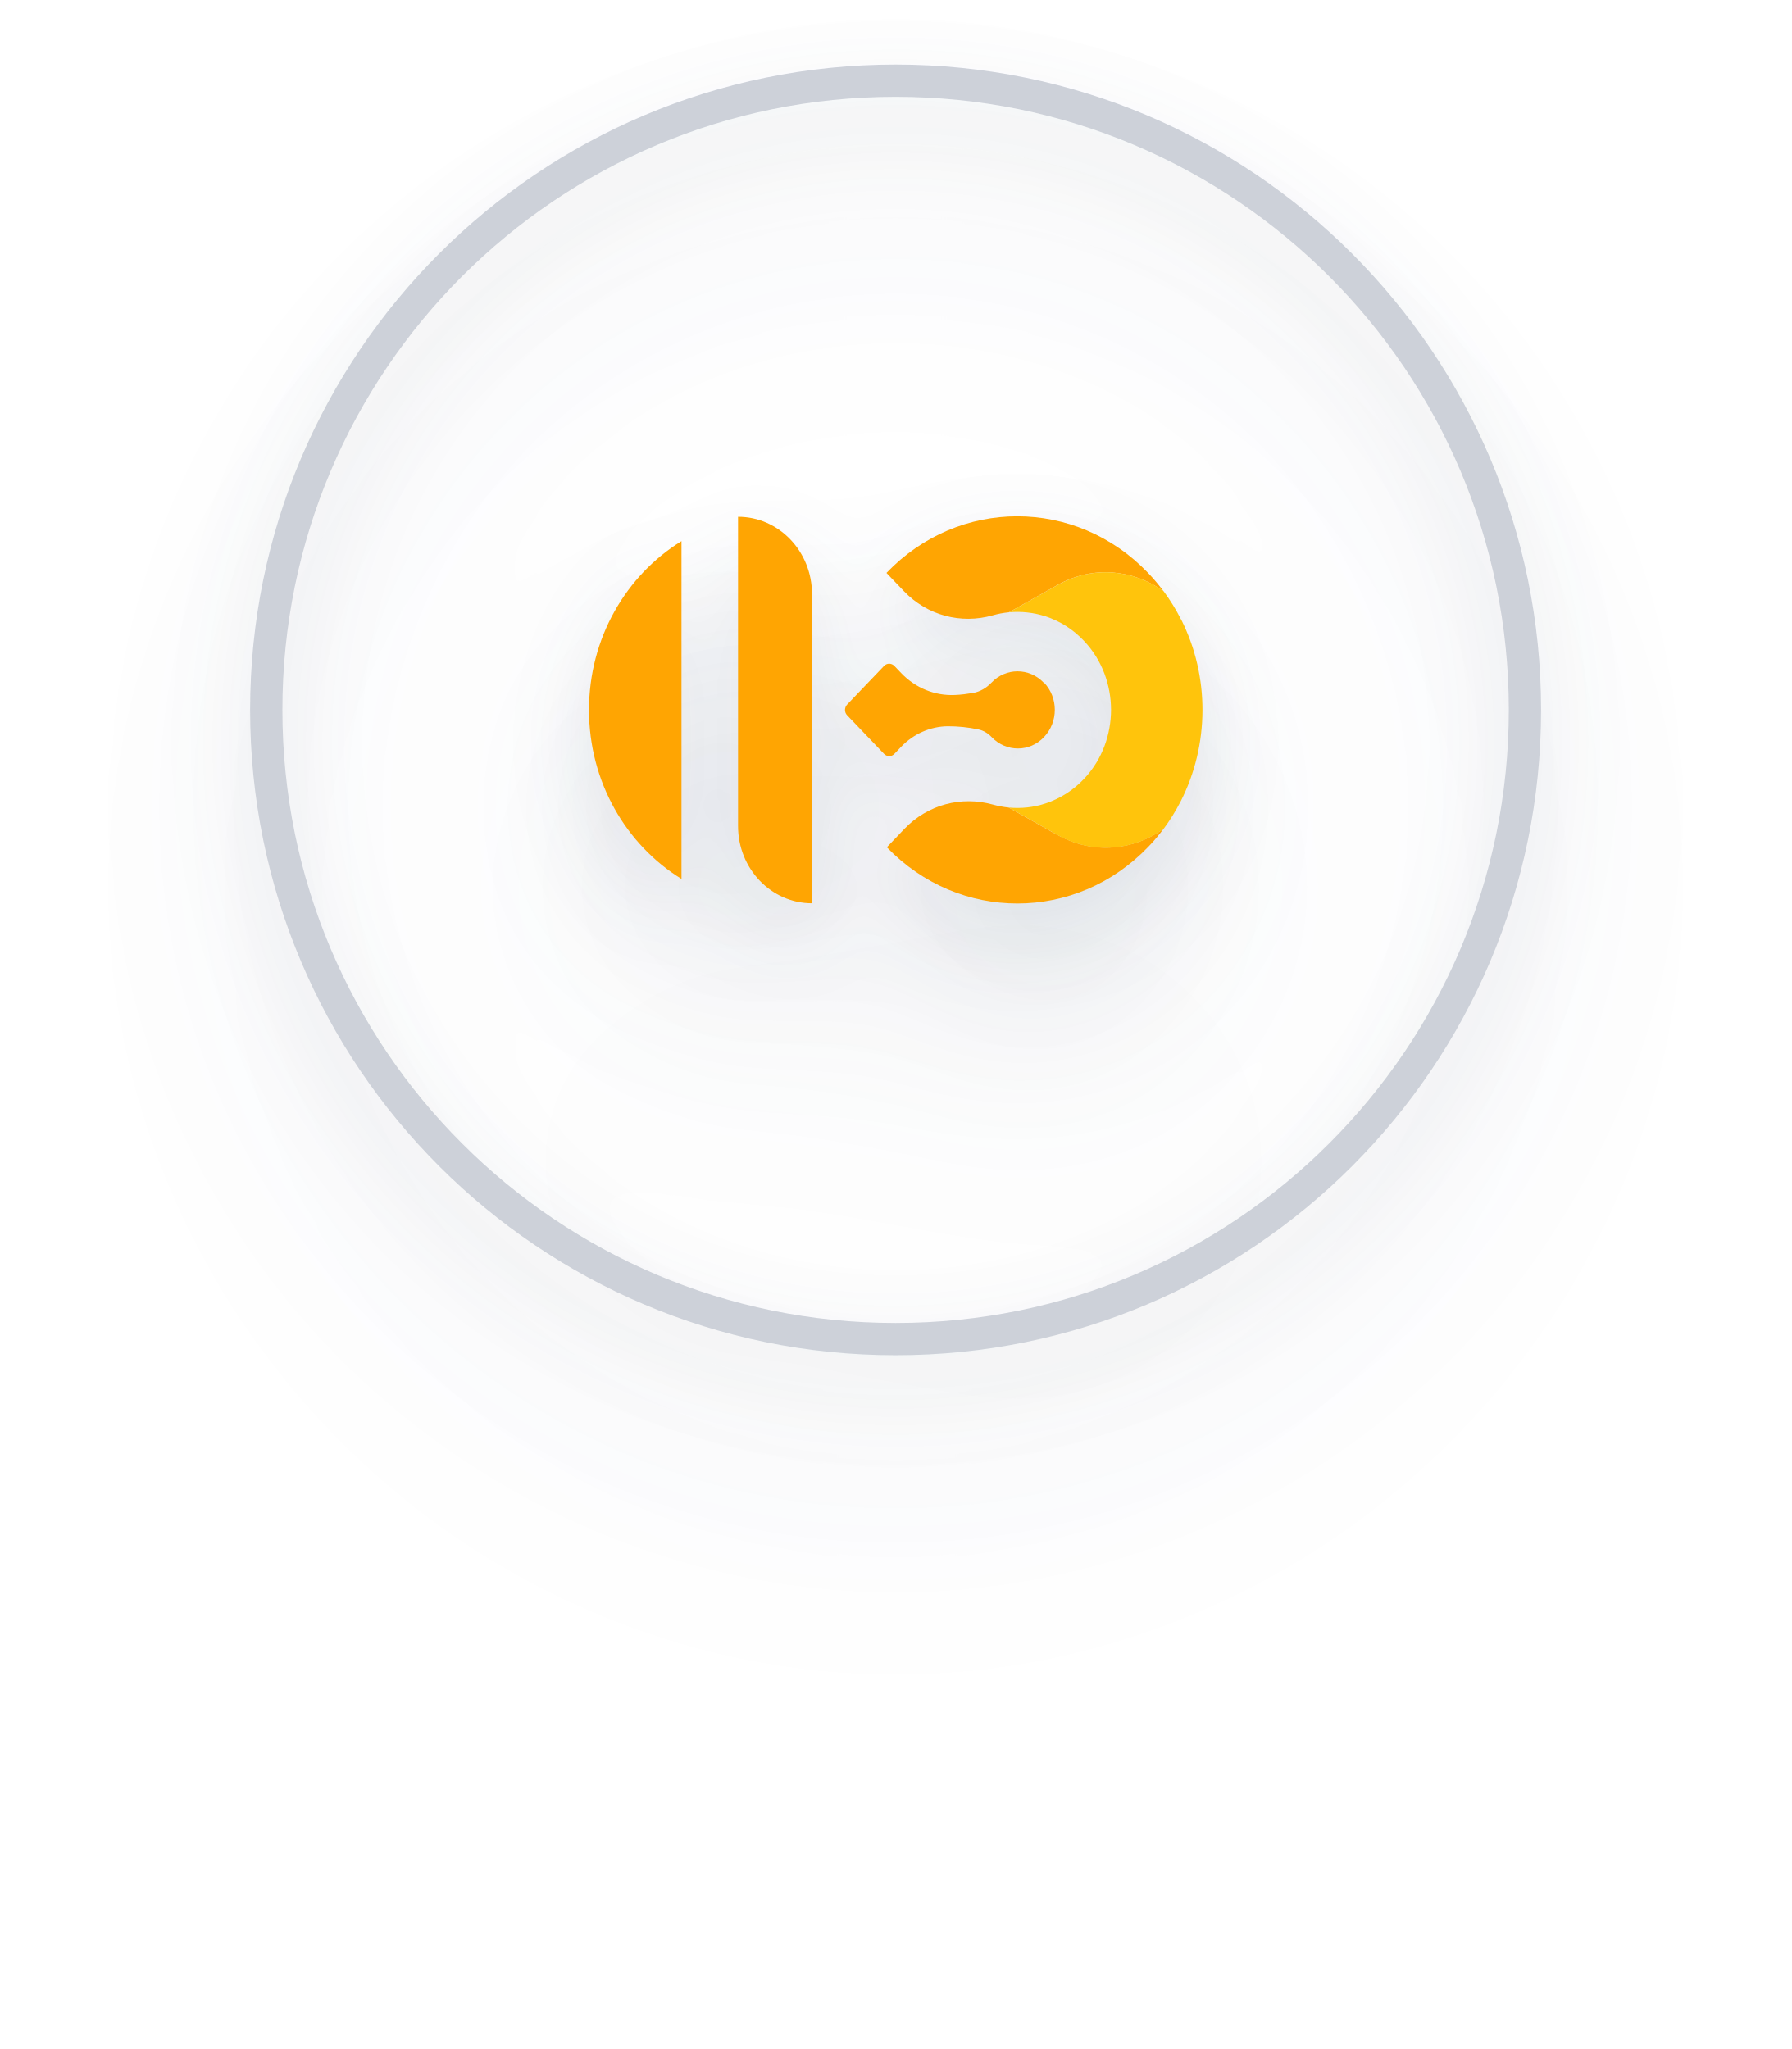
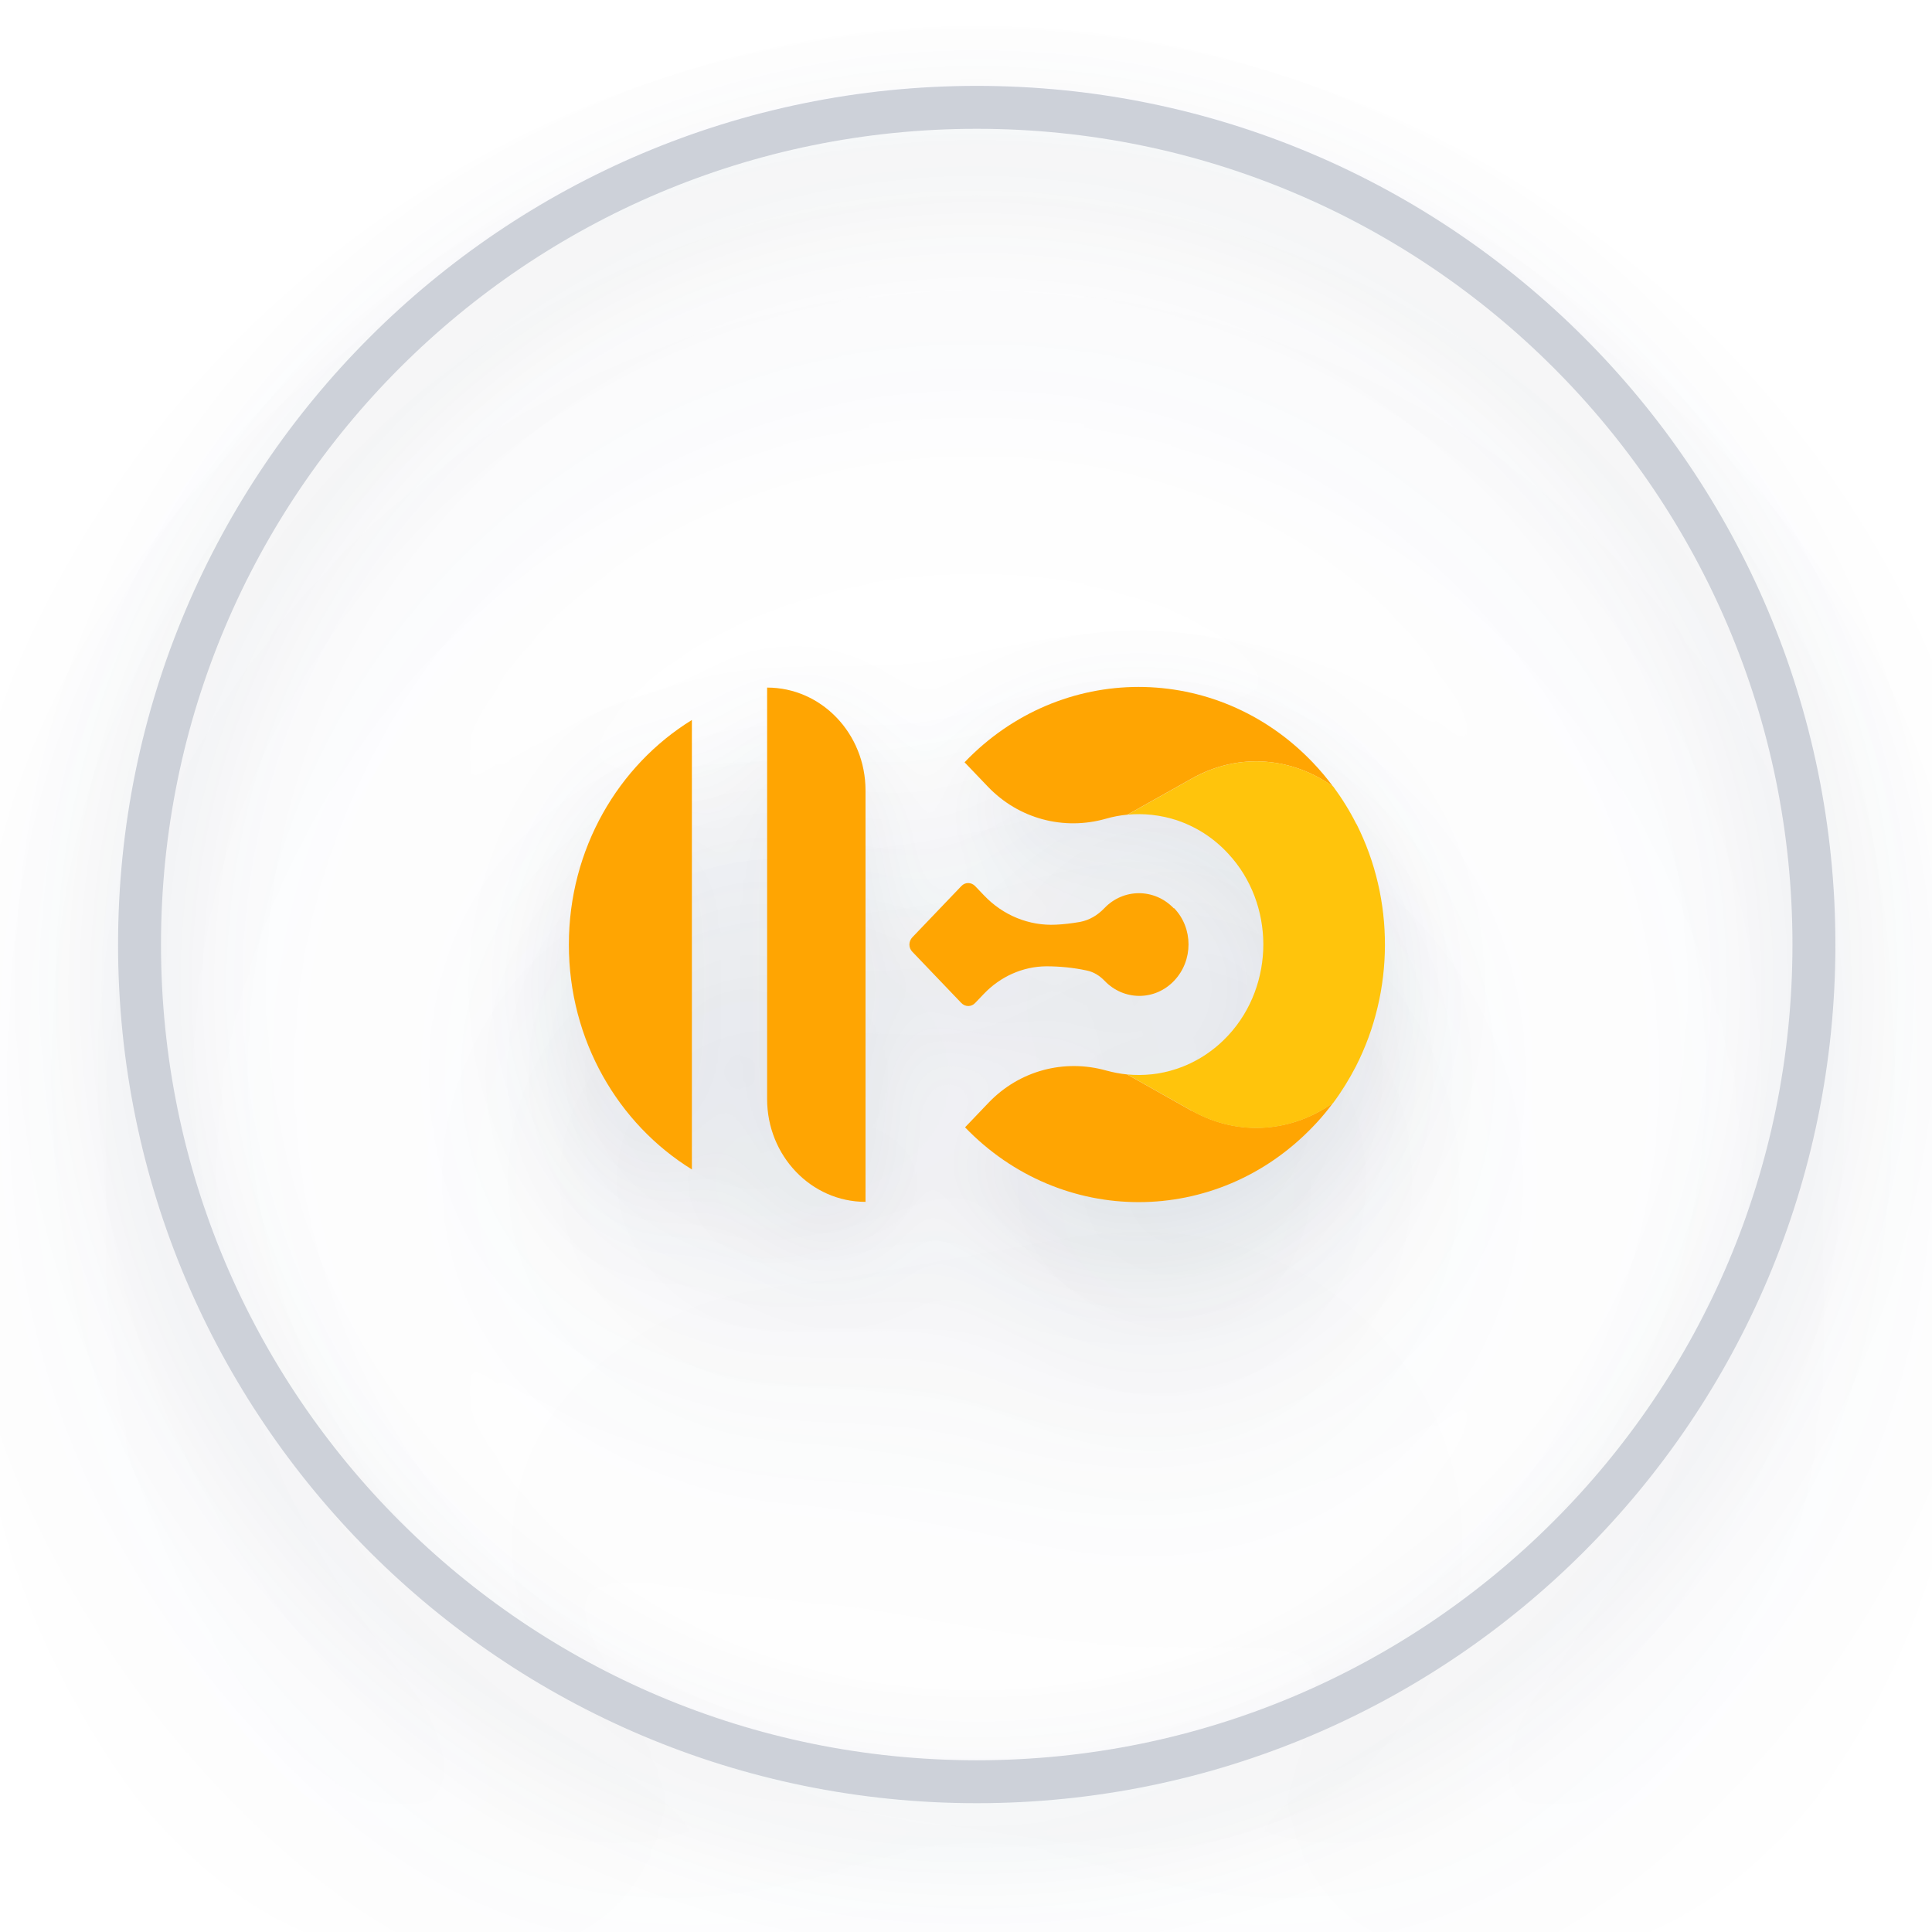
- <svg xmlns="http://www.w3.org/2000/svg" width="111" height="127" viewBox="0 0 111 127" fill="none">
+ <svg xmlns="http://www.w3.org/2000/svg" width="90" height="90" viewBox="10 0 90 90" fill="none">
  <g filter="url(#filter0_dddd_2_1717)">
    <circle cx="55.5" cy="44" r="39" stroke="#CDD1D9" stroke-width="2" />
    <path d="M72.104 36.646C71.815 36.257 71.504 35.884 71.161 35.526C71.161 35.526 71.154 35.518 71.146 35.51C66.669 30.83 59.41 30.83 54.933 35.51L56.02 36.646C57.456 38.148 59.554 38.697 61.515 38.14C61.842 38.045 62.184 37.981 62.519 37.95L65.521 36.265C67.764 35.002 70.264 35.319 72.104 36.646Z" fill="#FFA502" />
    <path d="M65.522 51.752L62.504 50.051C62.177 50.02 61.85 49.956 61.531 49.869C59.57 49.32 57.487 49.869 56.05 51.37L54.956 52.515C59.441 57.171 66.685 57.163 71.162 52.483C71.215 52.427 71.268 52.372 71.321 52.316C71.603 52.014 71.861 51.696 72.104 51.37C70.265 52.69 67.772 52.999 65.529 51.744L65.522 51.752Z" fill="#FFA502" />
    <path d="M73.184 38.387C72.88 37.783 72.522 37.203 72.112 36.647C70.265 35.32 67.772 35.002 65.529 36.265L62.527 37.95C63.279 37.878 64.047 37.966 64.777 38.196C65.674 38.49 66.517 39.007 67.217 39.769C68.304 40.938 68.843 42.455 68.851 43.981C68.881 43.981 68.881 43.981 68.851 43.981C68.851 45.514 68.311 47.048 67.224 48.224C66.525 48.979 65.689 49.503 64.792 49.797C64.055 50.044 63.272 50.123 62.511 50.052L65.529 51.752C67.772 53.008 70.257 52.698 72.104 51.379C72.507 50.838 72.857 50.266 73.161 49.678C74.955 46.166 74.97 41.907 73.191 38.387H73.184Z" fill="#FFC40C" />
    <path d="M69.132 43.981C69.185 43.981 69.246 43.981 69.299 43.973C69.246 43.973 69.185 43.981 69.132 43.981Z" fill="#FFA502" />
    <path d="M45.735 32.03C48.267 32.03 50.319 34.175 50.319 36.821V55.987C47.788 55.987 45.735 53.842 45.735 51.196V32.03Z" fill="#FFA502" />
    <path d="M64.678 42.312C63.781 41.374 62.329 41.374 61.44 42.312C61.128 42.638 60.74 42.868 60.307 42.948C59.934 43.011 59.562 43.059 59.19 43.075C57.935 43.138 56.719 42.638 55.837 41.708L55.427 41.279C55.245 41.088 54.956 41.088 54.781 41.279L52.653 43.504L52.501 43.663C52.318 43.853 52.318 44.156 52.501 44.338L52.653 44.497L54.781 46.722C54.963 46.913 55.252 46.913 55.427 46.722L55.837 46.293C56.605 45.49 57.647 45.022 58.741 45.014C59.372 45.014 60.011 45.077 60.634 45.212C60.945 45.276 61.227 45.451 61.455 45.689C62.352 46.627 63.803 46.627 64.693 45.689C65.59 44.751 65.59 43.234 64.693 42.304L64.678 42.312Z" fill="#FFA502" />
    <path d="M42.231 33.539C38.803 35.653 36.5 39.547 36.5 44.004C36.5 48.462 38.803 52.364 42.231 54.477V33.539Z" fill="#FFA502" />
  </g>
  <defs>
    <filter id="filter0_dddd_2_1717" x="0.5" y="0" width="110" height="127" filterUnits="userSpaceOnUse" color-interpolation-filters="sRGB">
      <feFlood flood-opacity="0" result="BackgroundImageFix" />
      <feColorMatrix in="SourceAlpha" type="matrix" values="0 0 0 0 0 0 0 0 0 0 0 0 0 0 0 0 0 0 127 0" result="hardAlpha" />
      <feOffset dy="2" />
      <feGaussianBlur stdDeviation="2.5" />
      <feColorMatrix type="matrix" values="0 0 0 0 0.192 0 0 0 0 0.263 0 0 0 0 0.384 0 0 0 0.1 0" />
      <feBlend mode="normal" in2="BackgroundImageFix" result="effect1_dropShadow_2_1717" />
      <feColorMatrix in="SourceAlpha" type="matrix" values="0 0 0 0 0 0 0 0 0 0 0 0 0 0 0 0 0 0 127 0" result="hardAlpha" />
      <feOffset dy="6" />
      <feGaussianBlur stdDeviation="5" />
      <feColorMatrix type="matrix" values="0 0 0 0 0.192 0 0 0 0 0.263 0 0 0 0 0.384 0 0 0 0.09 0" />
      <feBlend mode="normal" in2="effect1_dropShadow_2_1717" result="effect2_dropShadow_2_1717" />
      <feColorMatrix in="SourceAlpha" type="matrix" values="0 0 0 0 0 0 0 0 0 0 0 0 0 0 0 0 0 0 127 0" result="hardAlpha" />
      <feOffset dy="11" />
      <feGaussianBlur stdDeviation="6.5" />
      <feColorMatrix type="matrix" values="0 0 0 0 0.192 0 0 0 0 0.263 0 0 0 0 0.384 0 0 0 0.05 0" />
      <feBlend mode="normal" in2="effect2_dropShadow_2_1717" result="effect3_dropShadow_2_1717" />
      <feColorMatrix in="SourceAlpha" type="matrix" values="0 0 0 0 0 0 0 0 0 0 0 0 0 0 0 0 0 0 127 0" result="hardAlpha" />
      <feOffset dy="28" />
      <feGaussianBlur stdDeviation="7.5" />
      <feColorMatrix type="matrix" values="0 0 0 0 0.192 0 0 0 0 0.263 0 0 0 0 0.384 0 0 0 0.01 0" />
      <feBlend mode="normal" in2="effect3_dropShadow_2_1717" result="effect4_dropShadow_2_1717" />
      <feBlend mode="normal" in="SourceGraphic" in2="effect4_dropShadow_2_1717" result="shape" />
    </filter>
  </defs>
</svg>
